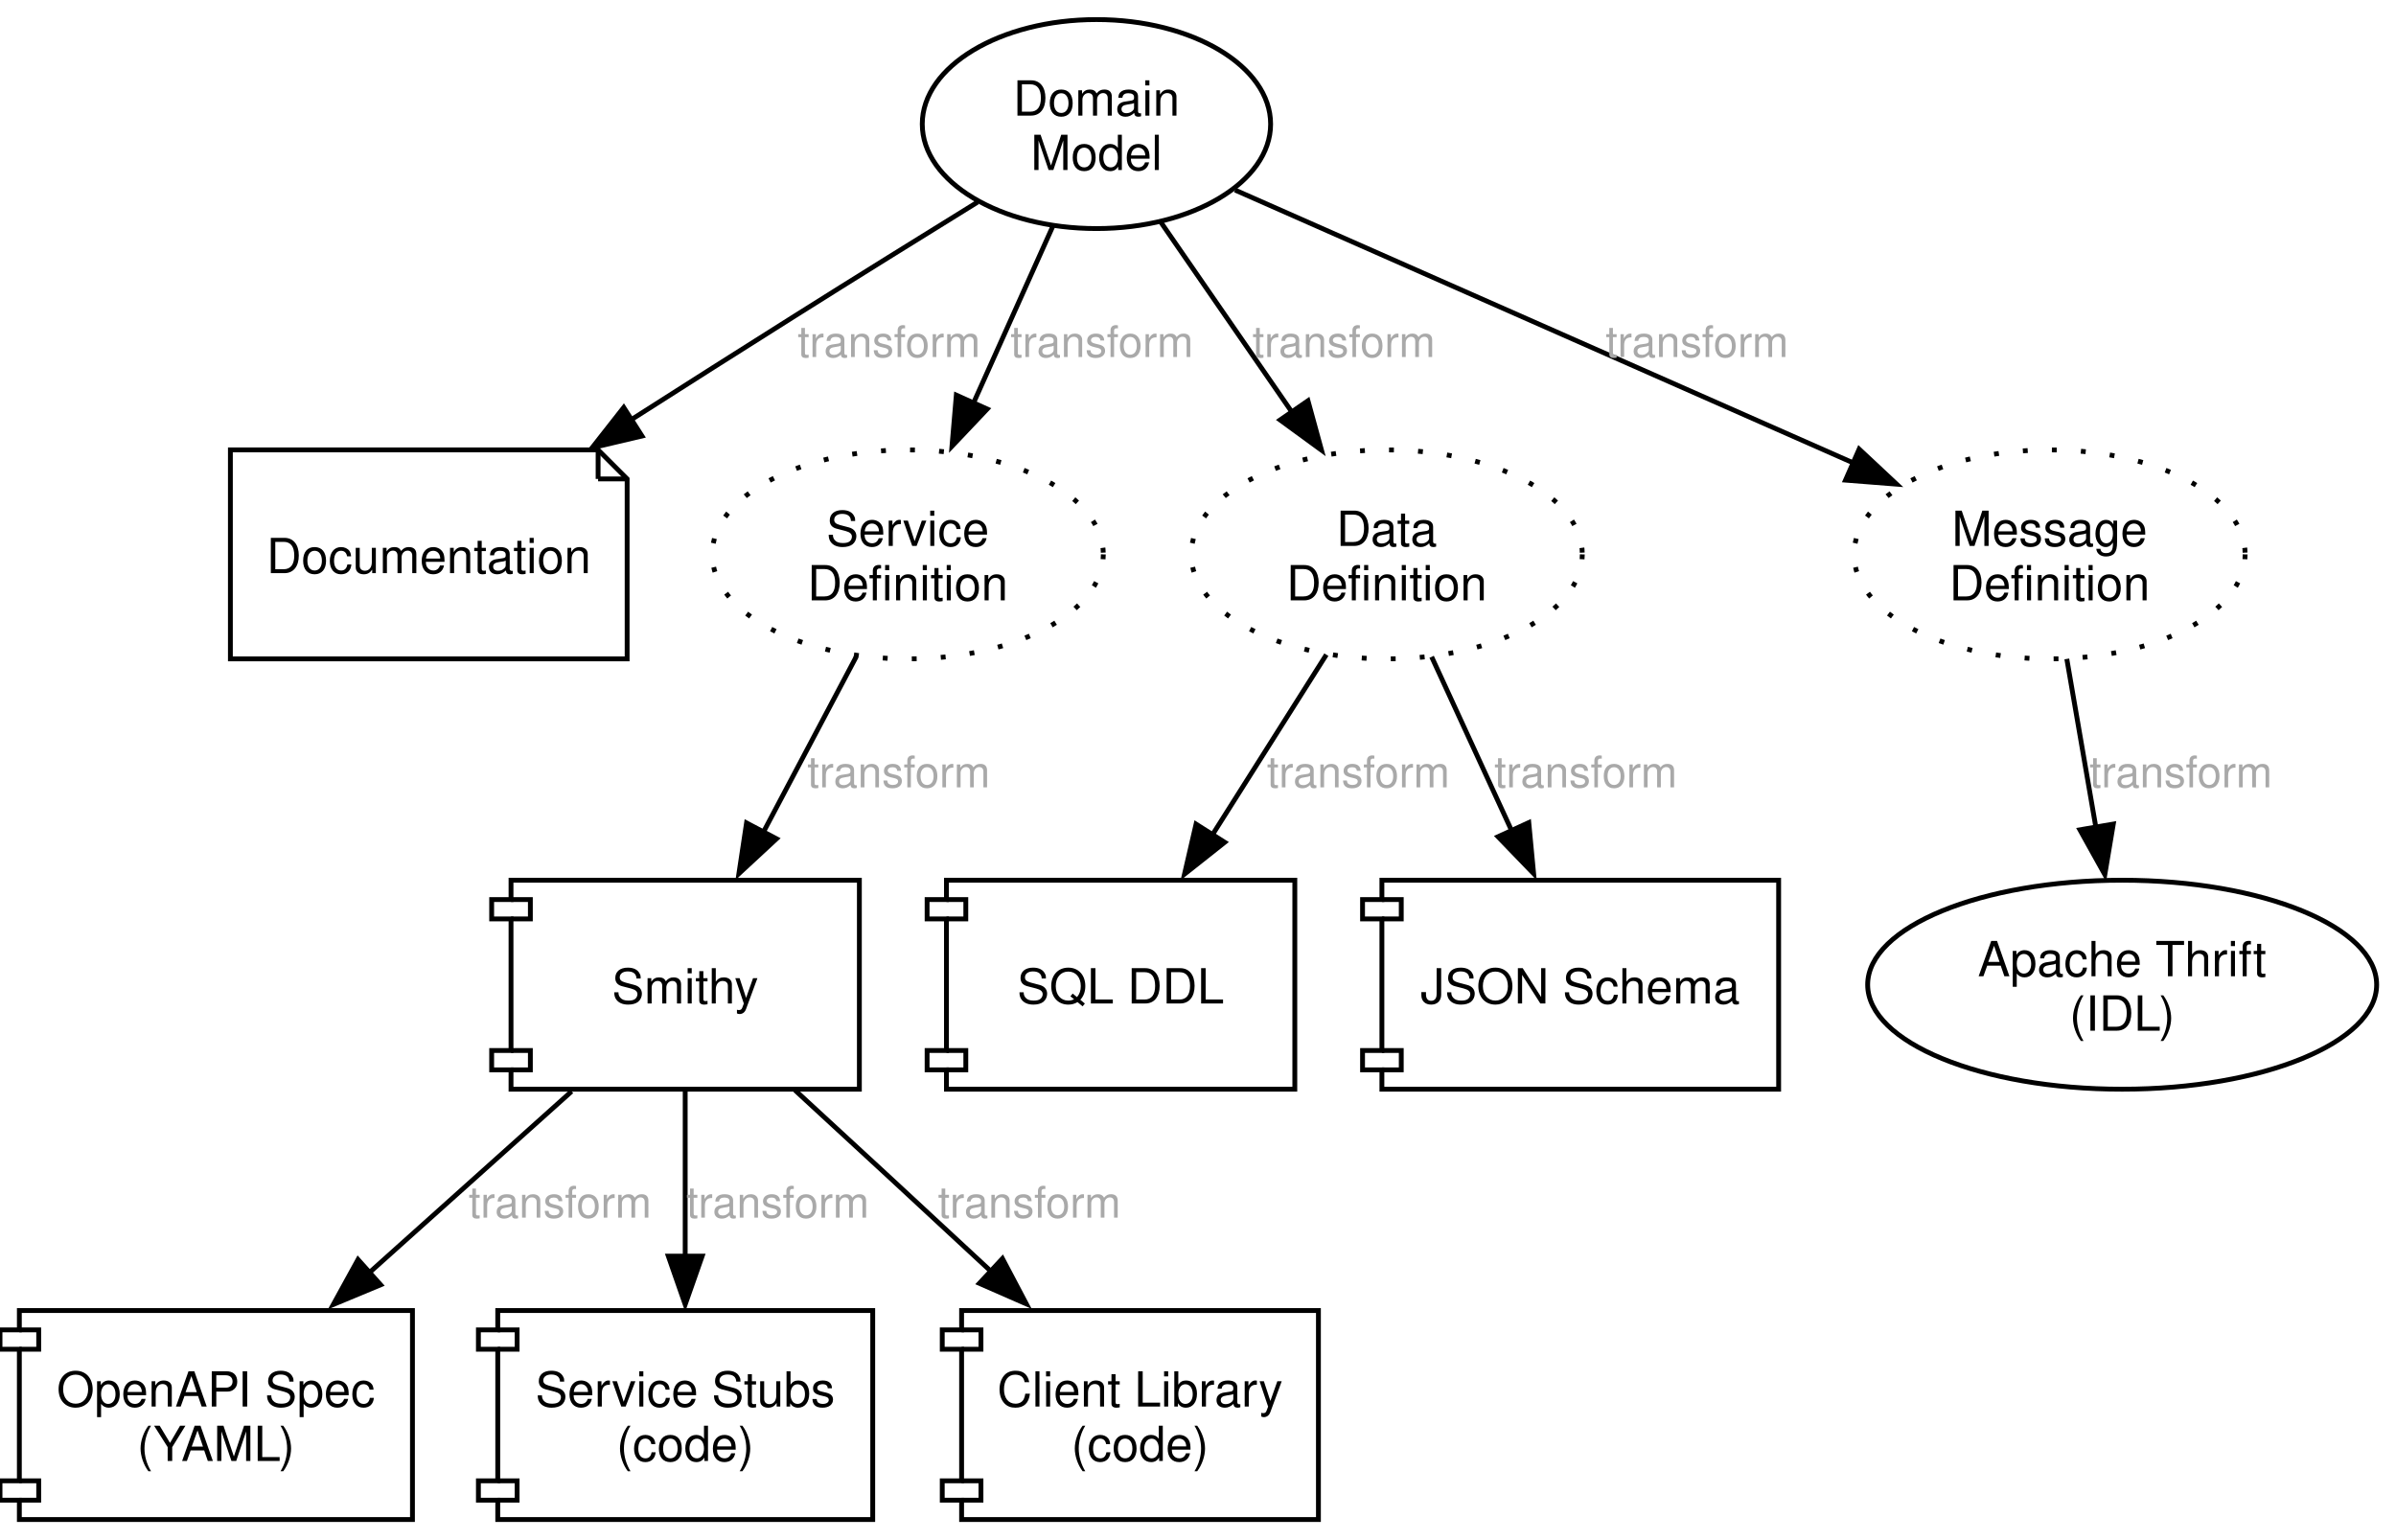
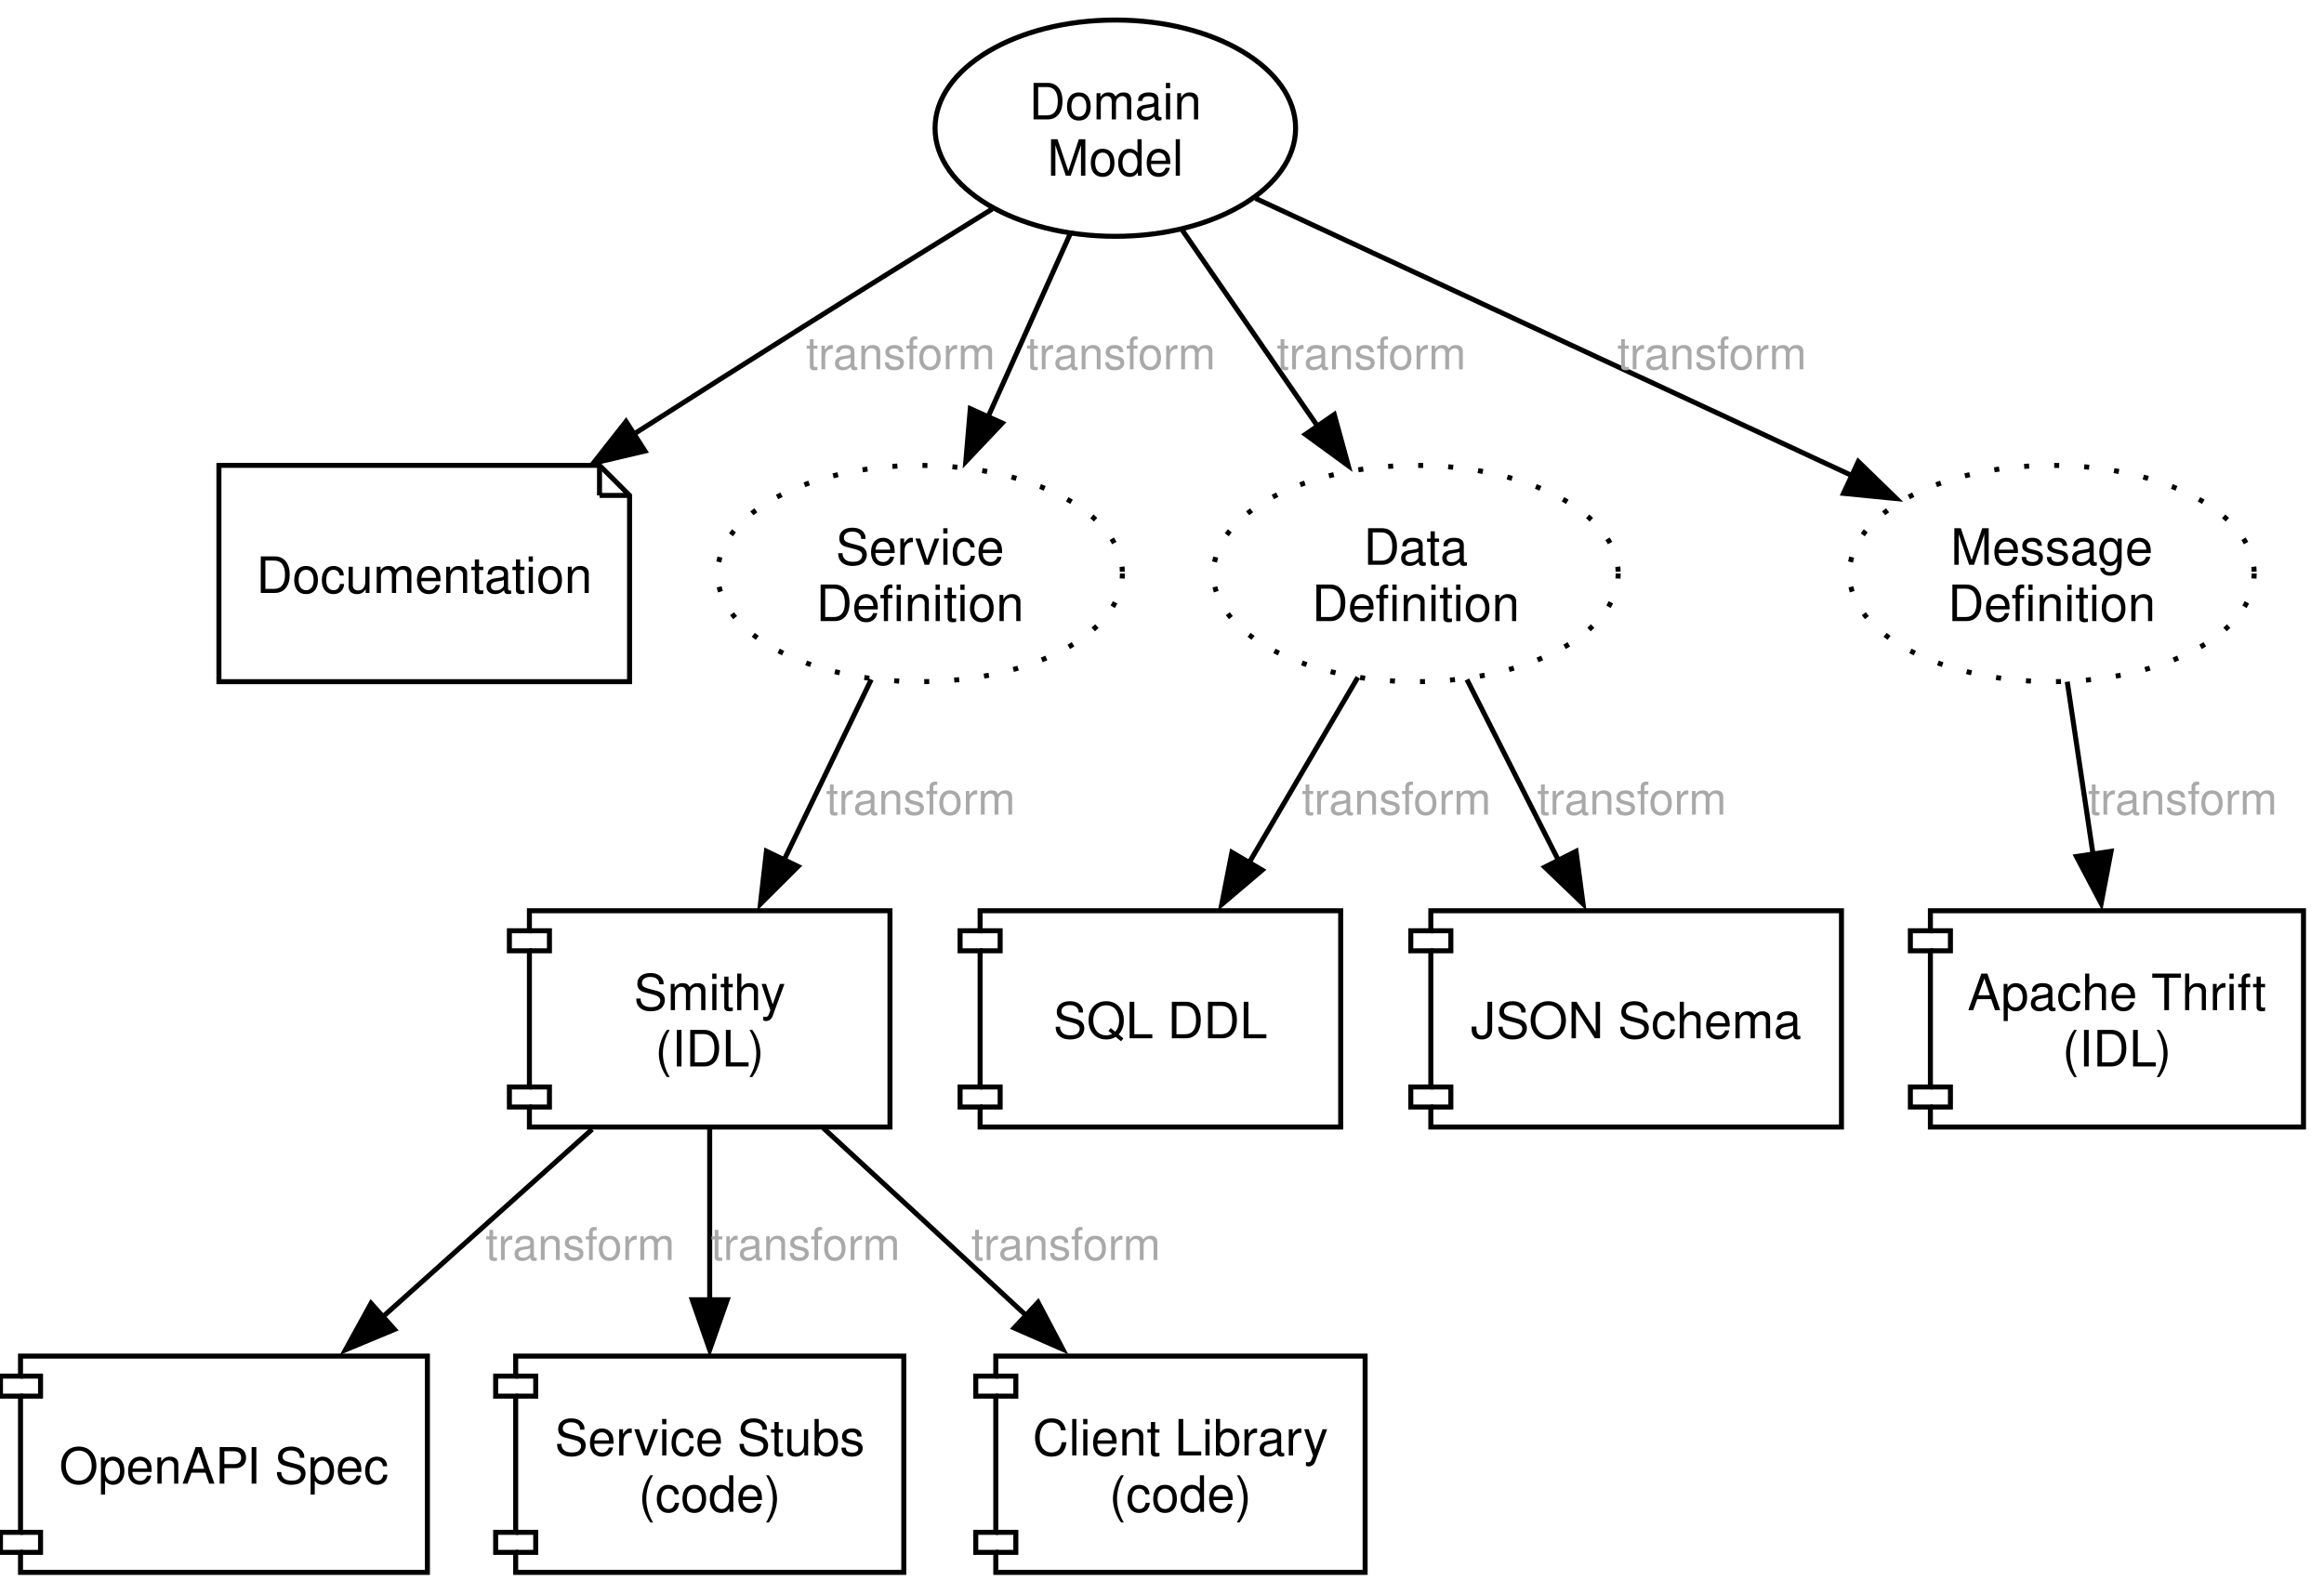
- <svg xmlns="http://www.w3.org/2000/svg" width="495pt" height="318pt" viewBox="0.00 0.00 495.22 318.05">
+ <svg xmlns="http://www.w3.org/2000/svg" width="464pt" height="318pt" viewBox="0.00 0.00 463.88 318.05">
  <g id="graph0" class="graph" transform="scale(1 1) rotate(0) translate(4 314.05)">
    <g id="node1" class="node">
-       <ellipse fill="none" stroke="black" cx="222.62" cy="-288.45" rx="36" ry="21.6" />
-       <text text-anchor="middle" x="222.62" y="-290.2" font-family="Helvetica,Arial,sans-serif" font-size="10.00">Domain</text>
-       <text text-anchor="middle" x="222.62" y="-278.95" font-family="Helvetica,Arial,sans-serif" font-size="10.00">Model</text>
+       <ellipse fill="none" stroke="black" cx="218.62" cy="-288.45" rx="36" ry="21.6" />
+       <text text-anchor="middle" x="218.62" y="-290.2" font-family="Helvetica,Arial,sans-serif" font-size="10.00">Domain</text>
+       <text text-anchor="middle" x="218.62" y="-278.95" font-family="Helvetica,Arial,sans-serif" font-size="10.00">Model</text>
    </g>
    <g id="node2" class="node">
-       <polygon fill="none" stroke="black" points="119.62,-221.1 43.62,-221.1 43.62,-177.9 125.62,-177.9 125.62,-215.1 119.62,-221.1" />
-       <polyline fill="none" stroke="black" points="119.62,-221.1 119.62,-215.1" />
-       <polyline fill="none" stroke="black" points="125.62,-215.1 119.62,-215.1" />
-       <text text-anchor="middle" x="84.62" y="-195.62" font-family="Helvetica,Arial,sans-serif" font-size="10.00">Documentation</text>
+       <polygon fill="none" stroke="black" points="115.62,-221.1 39.62,-221.1 39.62,-177.9 121.62,-177.9 121.62,-215.1 115.62,-221.1" />
+       <polyline fill="none" stroke="black" points="115.62,-221.1 115.62,-215.1" />
+       <polyline fill="none" stroke="black" points="121.62,-215.1 115.62,-215.1" />
+       <text text-anchor="middle" x="80.62" y="-195.62" font-family="Helvetica,Arial,sans-serif" font-size="10.00">Documentation</text>
    </g>
    <g id="edge1" class="edge">
-       <path fill="none" stroke="black" d="M198.04,-272.31C186.57,-265.22 172.75,-256.64 160.38,-248.85 149.34,-241.9 137.43,-234.34 126.4,-227.3" />
-       <polygon fill="black" stroke="black" points="128.69,-223.97 118.38,-221.54 124.92,-229.87 128.69,-223.97" />
-       <text text-anchor="middle" x="179.75" y="-240.3" font-family="Helvetica,Arial,sans-serif" font-size="9.00" fill="darkgrey">transform</text>
+       <path fill="none" stroke="black" d="M194.04,-272.31C182.57,-265.22 168.75,-256.64 156.38,-248.85 145.34,-241.9 133.43,-234.34 122.4,-227.3" />
+       <polygon fill="black" stroke="black" points="124.69,-223.97 114.38,-221.54 120.92,-229.87 124.69,-223.97" />
+       <text text-anchor="middle" x="175.75" y="-240.3" font-family="Helvetica,Arial,sans-serif" font-size="9.00" fill="darkgrey">transform</text>
    </g>
    <g id="node3" class="node">
-       <ellipse fill="none" stroke="black" stroke-dasharray="1,5" cx="183.62" cy="-199.5" rx="40.42" ry="21.6" />
-       <text text-anchor="middle" x="183.62" y="-201.25" font-family="Helvetica,Arial,sans-serif" font-size="10.00">Service</text>
-       <text text-anchor="middle" x="183.62" y="-190" font-family="Helvetica,Arial,sans-serif" font-size="10.00">Definition</text>
+       <ellipse fill="none" stroke="black" stroke-dasharray="1,5" cx="179.62" cy="-199.5" rx="40.42" ry="21.6" />
+       <text text-anchor="middle" x="179.62" y="-201.25" font-family="Helvetica,Arial,sans-serif" font-size="10.00">Service</text>
+       <text text-anchor="middle" x="179.62" y="-190" font-family="Helvetica,Arial,sans-serif" font-size="10.00">Definition</text>
    </g>
    <g id="edge2" class="edge">
-       <path fill="none" stroke="black" d="M213.58,-267.28C208.69,-256.39 202.56,-242.72 197.12,-230.59" />
-       <polygon fill="black" stroke="black" points="200.04,-229.55 192.76,-221.86 193.66,-232.42 200.04,-229.55" />
-       <text text-anchor="middle" x="223.75" y="-240.3" font-family="Helvetica,Arial,sans-serif" font-size="9.00" fill="darkgrey">transform</text>
+       <path fill="none" stroke="black" d="M209.58,-267.28C204.69,-256.39 198.56,-242.72 193.12,-230.59" />
+       <polygon fill="black" stroke="black" points="196.04,-229.55 188.76,-221.86 189.66,-232.42 196.04,-229.55" />
+       <text text-anchor="middle" x="219.75" y="-240.3" font-family="Helvetica,Arial,sans-serif" font-size="9.00" fill="darkgrey">transform</text>
    </g>
    <g id="node8" class="node">
-       <ellipse fill="none" stroke="black" stroke-dasharray="1,5" cx="282.62" cy="-199.5" rx="40.42" ry="21.6" />
-       <text text-anchor="middle" x="282.62" y="-201.25" font-family="Helvetica,Arial,sans-serif" font-size="10.00">Data</text>
-       <text text-anchor="middle" x="282.62" y="-190" font-family="Helvetica,Arial,sans-serif" font-size="10.00">Definition</text>
+       <ellipse fill="none" stroke="black" stroke-dasharray="1,5" cx="278.62" cy="-199.5" rx="40.42" ry="21.6" />
+       <text text-anchor="middle" x="278.62" y="-201.25" font-family="Helvetica,Arial,sans-serif" font-size="10.00">Data</text>
+       <text text-anchor="middle" x="278.62" y="-190" font-family="Helvetica,Arial,sans-serif" font-size="10.00">Definition</text>
    </g>
    <g id="edge7" class="edge">
-       <path fill="none" stroke="black" d="M235.94,-268.15C243.89,-256.64 254.12,-241.81 262.98,-228.97" />
-       <polygon fill="black" stroke="black" points="266.34,-231.26 269.14,-221.04 260.58,-227.29 266.34,-231.26" />
-       <text text-anchor="middle" x="273.75" y="-240.3" font-family="Helvetica,Arial,sans-serif" font-size="9.00" fill="darkgrey">transform</text>
+       <path fill="none" stroke="black" d="M231.94,-268.15C239.89,-256.64 250.12,-241.81 258.98,-228.97" />
+       <polygon fill="black" stroke="black" points="262.34,-231.26 265.14,-221.04 256.58,-227.29 262.34,-231.26" />
+       <text text-anchor="middle" x="269.75" y="-240.3" font-family="Helvetica,Arial,sans-serif" font-size="9.00" fill="darkgrey">transform</text>
    </g>
    <g id="node11" class="node">
-       <ellipse fill="none" stroke="black" stroke-dasharray="1,5" cx="419.62" cy="-199.5" rx="40.42" ry="21.6" />
-       <text text-anchor="middle" x="419.62" y="-201.25" font-family="Helvetica,Arial,sans-serif" font-size="10.00">Message</text>
-       <text text-anchor="middle" x="419.62" y="-190" font-family="Helvetica,Arial,sans-serif" font-size="10.00">Definition</text>
+       <ellipse fill="none" stroke="black" stroke-dasharray="1,5" cx="405.62" cy="-199.5" rx="40.42" ry="21.6" />
+       <text text-anchor="middle" x="405.62" y="-201.25" font-family="Helvetica,Arial,sans-serif" font-size="10.00">Message</text>
+       <text text-anchor="middle" x="405.62" y="-190" font-family="Helvetica,Arial,sans-serif" font-size="10.00">Definition</text>
    </g>
    <g id="edge10" class="edge">
-       <path fill="none" stroke="black" d="M251.27,-274.81C284.97,-259.93 341.14,-235.14 379.25,-218.32" />
-       <polygon fill="black" stroke="black" points="380.26,-221.26 388,-214.02 377.44,-214.85 380.26,-221.26" />
-       <text text-anchor="middle" x="346.75" y="-240.3" font-family="Helvetica,Arial,sans-serif" font-size="9.00" fill="darkgrey">transform</text>
+       <path fill="none" stroke="black" d="M246.62,-274.43C278.29,-259.71 330.09,-235.62 365.92,-218.96" />
+       <polygon fill="black" stroke="black" points="366.98,-221.86 374.58,-214.47 364.03,-215.51 366.98,-221.86" />
+       <text text-anchor="middle" x="337.75" y="-240.3" font-family="Helvetica,Arial,sans-serif" font-size="9.00" fill="darkgrey">transform</text>
    </g>
    <g id="node4" class="node">
      <polygon fill="none" stroke="black" points="173.62,-132.15 101.62,-132.15 101.62,-128.15 97.62,-128.15 97.62,-124.15 101.62,-124.15 101.62,-96.95 97.62,-96.95 97.62,-92.95 101.62,-92.95 101.62,-88.95 173.62,-88.95 173.62,-132.15" />
      <polyline fill="none" stroke="black" points="101.62,-128.15 105.62,-128.15 105.62,-124.15 101.62,-124.15" />
      <polyline fill="none" stroke="black" points="101.62,-96.95 105.62,-96.95 105.62,-92.95 101.62,-92.95" />
-       <text text-anchor="middle" x="137.62" y="-106.67" font-family="Helvetica,Arial,sans-serif" font-size="10.00">Smithy</text>
+       <text text-anchor="middle" x="137.62" y="-112.3" font-family="Helvetica,Arial,sans-serif" font-size="10.00">Smithy</text>
+       <text text-anchor="middle" x="137.62" y="-101.05" font-family="Helvetica,Arial,sans-serif" font-size="10.00">(IDL)</text>
    </g>
    <g id="edge3" class="edge">
-       <path fill="none" stroke="black" d="M172.96,-178.33C167.27,-167.59 160.17,-154.16 153.82,-142.16" />
-       <polygon fill="black" stroke="black" points="156.49,-140.72 148.72,-133.52 150.3,-143.99 156.49,-140.72" />
-       <text text-anchor="middle" x="181.75" y="-151.35" font-family="Helvetica,Arial,sans-serif" font-size="9.00" fill="darkgrey">transform</text>
+       <path fill="none" stroke="black" d="M169.88,-178.33C164.7,-167.59 158.21,-154.16 152.41,-142.16" />
+       <polygon fill="black" stroke="black" points="155.25,-141 147.75,-133.52 148.95,-144.04 155.25,-141" />
+       <text text-anchor="middle" x="179.75" y="-151.35" font-family="Helvetica,Arial,sans-serif" font-size="9.00" fill="darkgrey">transform</text>
    </g>
    <g id="node5" class="node">
      <polygon fill="none" stroke="black" points="81.25,-43.2 0,-43.2 0,-39.2 -4,-39.2 -4,-35.2 0,-35.2 0,-8 -4,-8 -4,-4 0,-4 0,0 81.25,0 81.25,-43.2" />
      <polyline fill="none" stroke="black" points="0,-39.2 4,-39.2 4,-35.2 0,-35.2" />
      <polyline fill="none" stroke="black" points="0,-8 4,-8 4,-4 0,-4" />
-       <text text-anchor="middle" x="40.62" y="-23.35" font-family="Helvetica,Arial,sans-serif" font-size="10.00">OpenAPI Spec</text>
-       <text text-anchor="middle" x="40.62" y="-12.1" font-family="Helvetica,Arial,sans-serif" font-size="10.00">(YAML)</text>
+       <text text-anchor="middle" x="40.62" y="-17.72" font-family="Helvetica,Arial,sans-serif" font-size="10.00">OpenAPI Spec</text>
    </g>
    <g id="edge4" class="edge">
      <path fill="none" stroke="black" d="M114.14,-88.5C101.4,-77.07 85.47,-62.8 71.7,-50.46" />
      <polygon fill="black" stroke="black" points="74.67,-48.52 64.89,-44.45 70,-53.74 74.67,-48.52" />
      <text text-anchor="middle" x="111.75" y="-62.4" font-family="Helvetica,Arial,sans-serif" font-size="9.00" fill="darkgrey">transform</text>
    </g>
    <g id="node6" class="node">
      <polygon fill="none" stroke="black" points="176.38,-43.2 98.88,-43.2 98.88,-39.2 94.88,-39.2 94.88,-35.2 98.88,-35.2 98.88,-8 94.88,-8 94.88,-4 98.88,-4 98.88,0 176.38,0 176.38,-43.2" />
      <polyline fill="none" stroke="black" points="98.88,-39.2 102.88,-39.2 102.88,-35.2 98.88,-35.2" />
      <polyline fill="none" stroke="black" points="98.88,-8 102.88,-8 102.88,-4 98.88,-4" />
      <text text-anchor="middle" x="137.62" y="-23.35" font-family="Helvetica,Arial,sans-serif" font-size="10.00">Service Stubs</text>
      <text text-anchor="middle" x="137.62" y="-12.1" font-family="Helvetica,Arial,sans-serif" font-size="10.00">(code)</text>
    </g>
    <g id="edge5" class="edge">
      <path fill="none" stroke="black" d="M137.62,-88.5C137.62,-78.25 137.62,-65.7 137.62,-54.32" />
      <polygon fill="black" stroke="black" points="141.13,-54.45 137.62,-44.45 134.13,-54.45 141.13,-54.45" />
      <text text-anchor="middle" x="156.75" y="-62.4" font-family="Helvetica,Arial,sans-serif" font-size="9.00" fill="darkgrey">transform</text>
    </g>
    <g id="node7" class="node">
      <polygon fill="none" stroke="black" points="268.5,-43.2 194.75,-43.2 194.75,-39.2 190.75,-39.2 190.75,-35.2 194.75,-35.2 194.75,-8 190.75,-8 190.75,-4 194.75,-4 194.75,0 268.5,0 268.5,-43.2" />
      <polyline fill="none" stroke="black" points="194.75,-39.2 198.75,-39.2 198.75,-35.2 194.75,-35.2" />
      <polyline fill="none" stroke="black" points="194.75,-8 198.75,-8 198.75,-4 194.75,-4" />
      <text text-anchor="middle" x="231.62" y="-23.35" font-family="Helvetica,Arial,sans-serif" font-size="10.00">Client Library</text>
      <text text-anchor="middle" x="231.62" y="-12.1" font-family="Helvetica,Arial,sans-serif" font-size="10.00">(code)</text>
    </g>
    <g id="edge6" class="edge">
      <path fill="none" stroke="black" d="M160.32,-88.74C166.58,-82.98 173.37,-76.73 179.62,-70.95 186.59,-64.51 194.06,-57.58 201.11,-51.03" />
      <polygon fill="black" stroke="black" points="203.19,-53.94 208.13,-44.57 198.42,-48.82 203.19,-53.94" />
      <text text-anchor="middle" x="208.75" y="-62.4" font-family="Helvetica,Arial,sans-serif" font-size="9.00" fill="darkgrey">transform</text>
    </g>
    <g id="node9" class="node">
      <polygon fill="none" stroke="black" points="263.62,-132.15 191.62,-132.15 191.62,-128.15 187.62,-128.15 187.62,-124.15 191.62,-124.15 191.62,-96.95 187.62,-96.95 187.62,-92.95 191.62,-92.95 191.62,-88.95 263.62,-88.95 263.62,-132.15" />
      <polyline fill="none" stroke="black" points="191.62,-128.15 195.62,-128.15 195.62,-124.15 191.62,-124.15" />
      <polyline fill="none" stroke="black" points="191.62,-96.95 195.62,-96.95 195.62,-92.95 191.62,-92.95" />
      <text text-anchor="middle" x="227.62" y="-106.67" font-family="Helvetica,Arial,sans-serif" font-size="10.00">SQL DDL</text>
    </g>
    <g id="edge8" class="edge">
-       <path fill="none" stroke="black" d="M270.14,-178.77C263.17,-167.75 254.35,-153.79 246.54,-141.46" />
-       <polygon fill="black" stroke="black" points="249.13,-139.99 240.82,-133.41 243.21,-143.74 249.13,-139.99" />
-       <text text-anchor="middle" x="276.75" y="-151.35" font-family="Helvetica,Arial,sans-serif" font-size="9.00" fill="darkgrey">transform</text>
+       <path fill="none" stroke="black" d="M267.05,-178.77C260.65,-167.86 252.56,-154.07 245.38,-141.82" />
+       <polygon fill="black" stroke="black" points="247.94,-140.27 239.86,-133.41 241.9,-143.81 247.94,-140.27" />
+       <text text-anchor="middle" x="274.75" y="-151.35" font-family="Helvetica,Arial,sans-serif" font-size="9.00" fill="darkgrey">transform</text>
    </g>
    <g id="node10" class="node">
      <polygon fill="none" stroke="black" points="363.62,-132.15 281.62,-132.15 281.62,-128.15 277.62,-128.15 277.62,-124.15 281.62,-124.15 281.62,-96.95 277.62,-96.95 277.62,-92.95 281.62,-92.95 281.62,-88.95 363.62,-88.95 363.62,-132.15" />
      <polyline fill="none" stroke="black" points="281.62,-128.15 285.62,-128.15 285.62,-124.15 281.62,-124.15" />
      <polyline fill="none" stroke="black" points="281.62,-96.95 285.62,-96.95 285.62,-92.95 281.62,-92.95" />
      <text text-anchor="middle" x="322.62" y="-106.67" font-family="Helvetica,Arial,sans-serif" font-size="10.00">JSON Schema</text>
    </g>
    <g id="edge9" class="edge">
-       <path fill="none" stroke="black" d="M291.9,-178.33C296.84,-167.59 303.02,-154.16 308.54,-142.16" />
-       <polygon fill="black" stroke="black" points="311.98,-144.06 312.98,-133.52 305.62,-141.14 311.98,-144.06" />
-       <text text-anchor="middle" x="323.75" y="-151.35" font-family="Helvetica,Arial,sans-serif" font-size="9.00" fill="darkgrey">transform</text>
+       <path fill="none" stroke="black" d="M288.83,-178.33C294.26,-167.59 301.06,-154.16 307.13,-142.16" />
+       <polygon fill="black" stroke="black" points="310.62,-144.02 312.02,-133.52 304.38,-140.86 310.62,-144.02" />
+       <text text-anchor="middle" x="321.75" y="-151.35" font-family="Helvetica,Arial,sans-serif" font-size="9.00" fill="darkgrey">transform</text>
    </g>
    <g id="node12" class="node">
-       <ellipse fill="none" stroke="black" cx="434.62" cy="-110.55" rx="52.6" ry="21.6" />
-       <text text-anchor="middle" x="434.62" y="-112.3" font-family="Helvetica,Arial,sans-serif" font-size="10.00">Apache Thrift</text>
-       <text text-anchor="middle" x="434.62" y="-101.05" font-family="Helvetica,Arial,sans-serif" font-size="10.00">(IDL)</text>
+       <polygon fill="none" stroke="black" points="455.88,-132.15 381.38,-132.15 381.38,-128.15 377.38,-128.15 377.38,-124.15 381.38,-124.15 381.38,-96.95 377.38,-96.95 377.38,-92.95 381.38,-92.95 381.38,-88.95 455.88,-88.95 455.88,-132.15" />
+       <polyline fill="none" stroke="black" points="381.38,-128.15 385.38,-128.15 385.38,-124.15 381.38,-124.15" />
+       <polyline fill="none" stroke="black" points="381.38,-96.95 385.38,-96.95 385.38,-92.95 381.38,-92.95" />
+       <text text-anchor="middle" x="418.62" y="-112.3" font-family="Helvetica,Arial,sans-serif" font-size="10.00">Apache Thrift</text>
+       <text text-anchor="middle" x="418.62" y="-101.05" font-family="Helvetica,Arial,sans-serif" font-size="10.00">(IDL)</text>
    </g>
    <g id="edge11" class="edge">
-       <path fill="none" stroke="black" d="M423.18,-177.89C424.98,-167.47 427.2,-154.59 429.21,-142.96" />
-       <polygon fill="black" stroke="black" points="432.79,-143.76 431.04,-133.31 425.89,-142.57 432.79,-143.76" />
-       <text text-anchor="middle" x="446.75" y="-151.35" font-family="Helvetica,Arial,sans-serif" font-size="9.00" fill="darkgrey">transform</text>
+       <path fill="none" stroke="black" d="M408.71,-177.89C410.25,-167.54 412.16,-154.77 413.89,-143.21" />
+       <polygon fill="black" stroke="black" points="417.46,-144.02 415.48,-133.61 410.54,-142.98 417.46,-144.02" />
+       <text text-anchor="middle" x="431.75" y="-151.35" font-family="Helvetica,Arial,sans-serif" font-size="9.00" fill="darkgrey">transform</text>
    </g>
  </g>
</svg>
